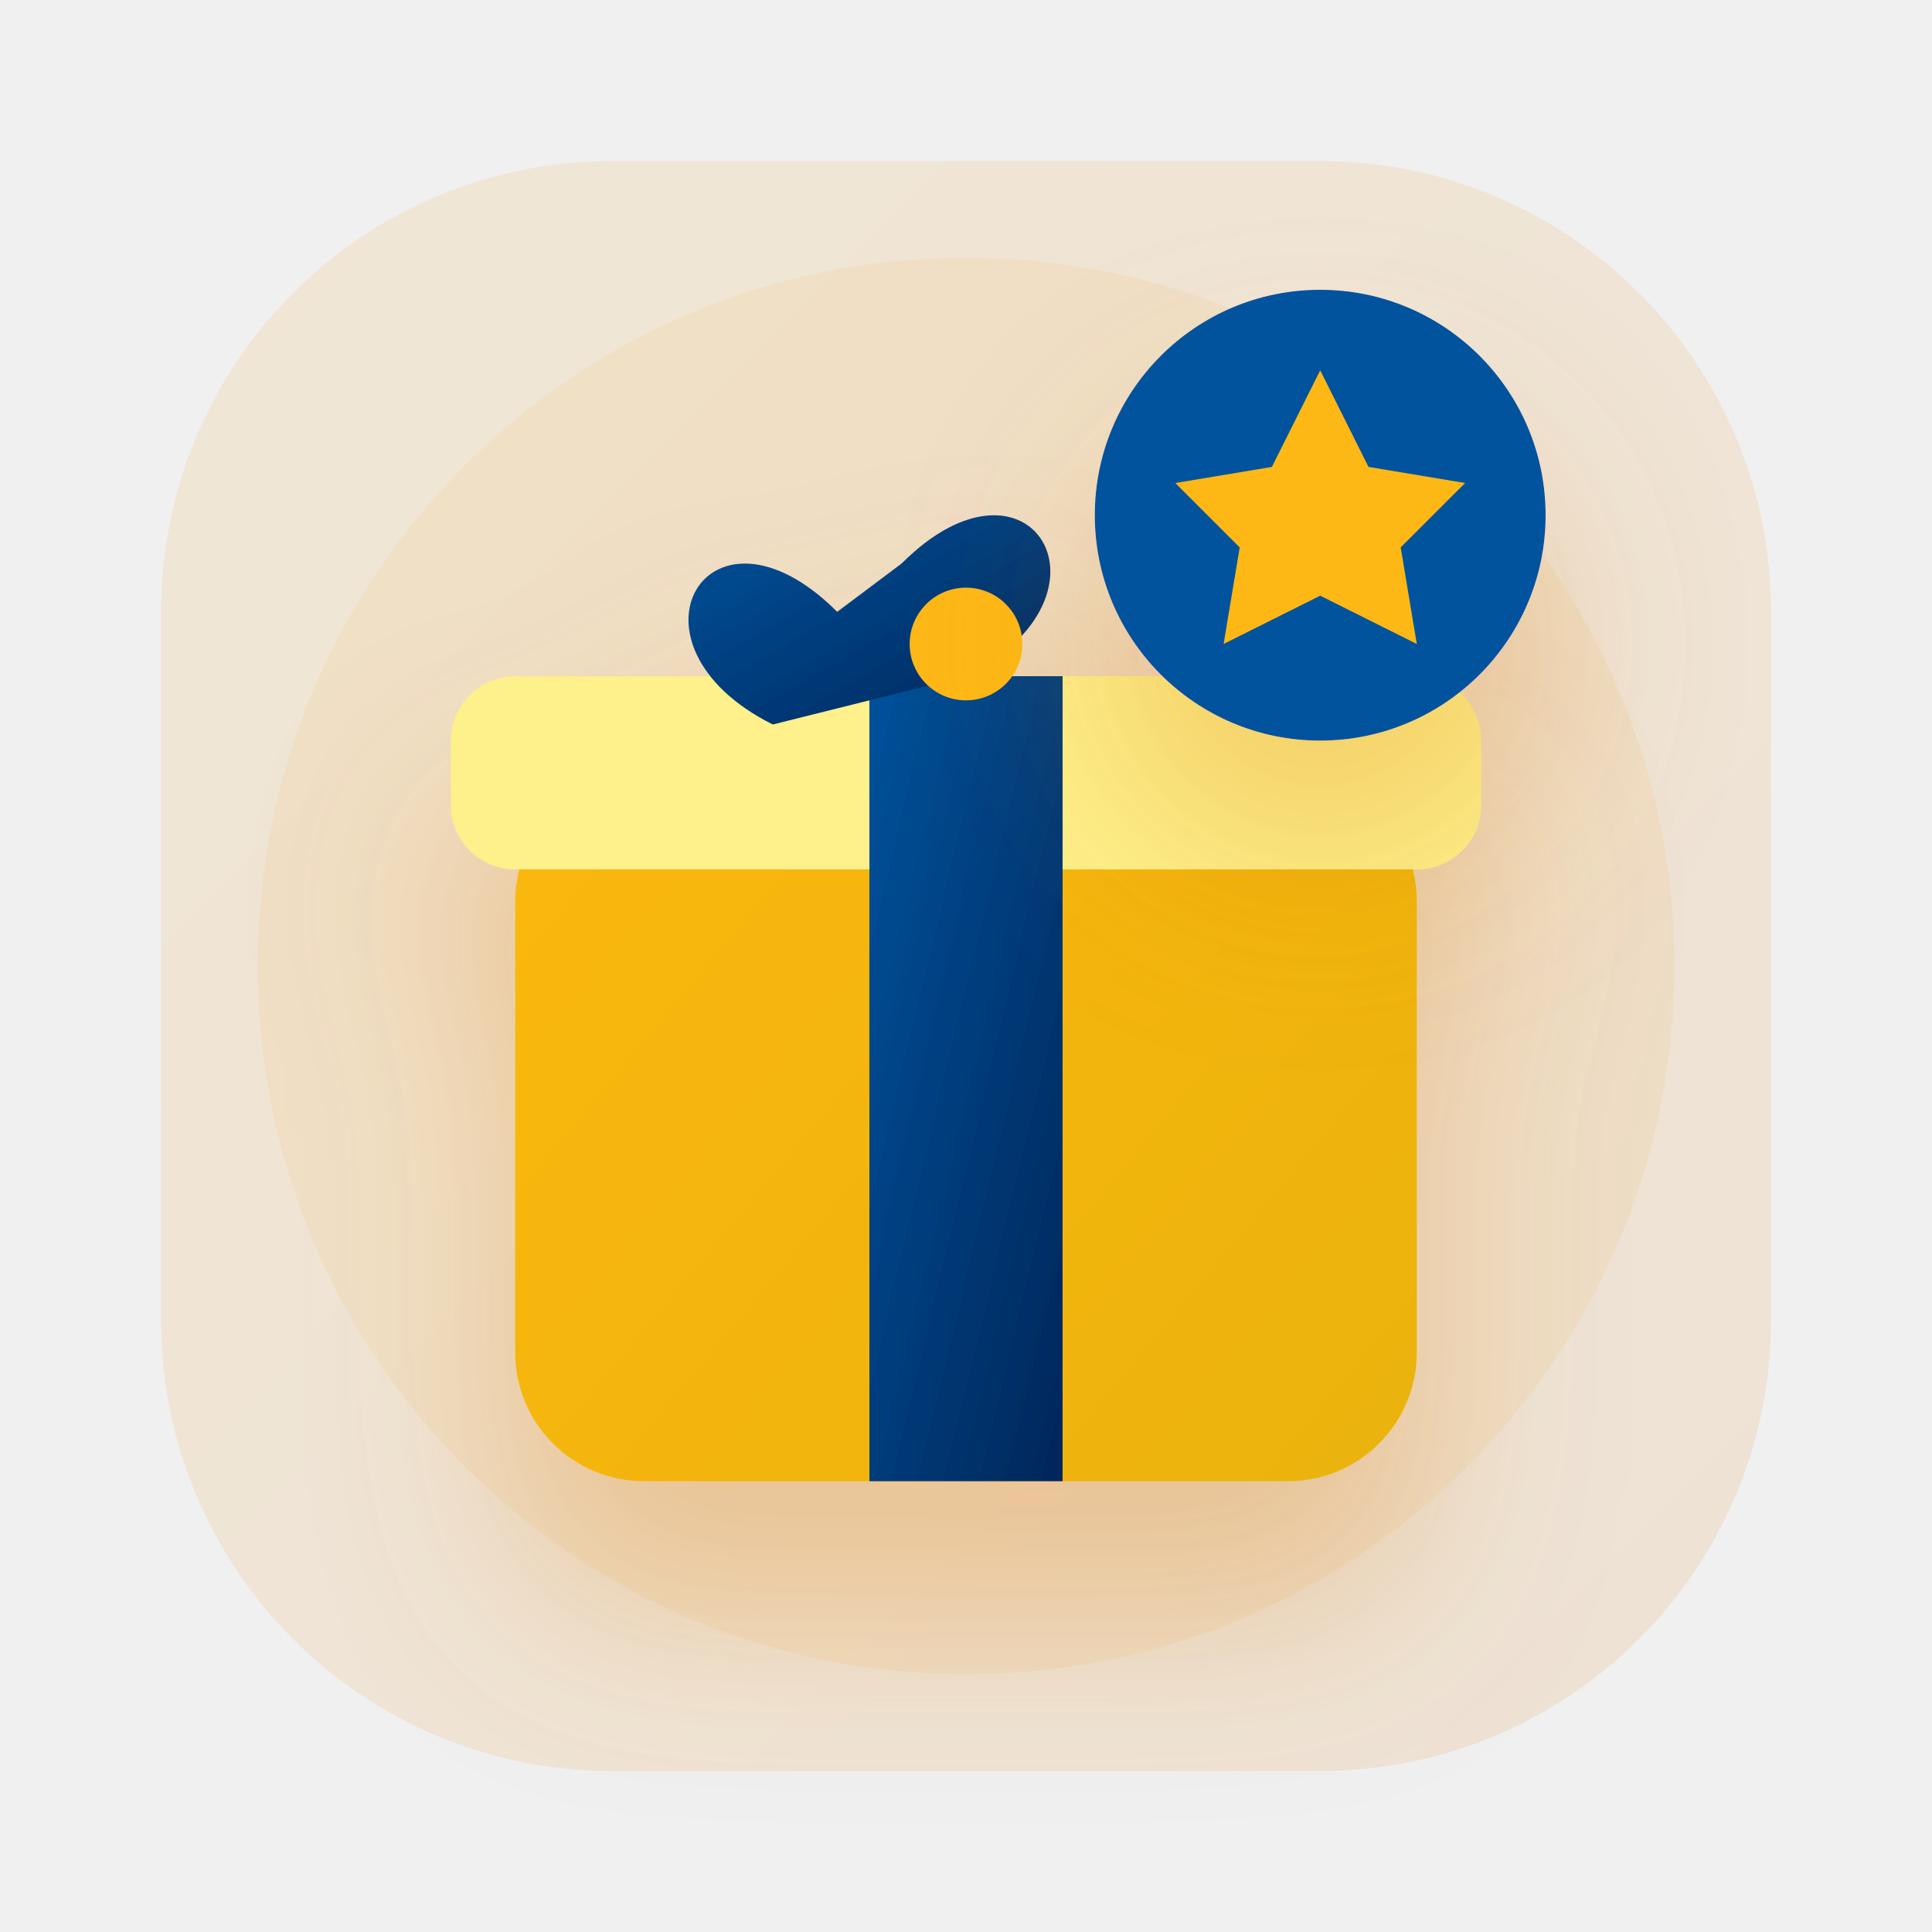
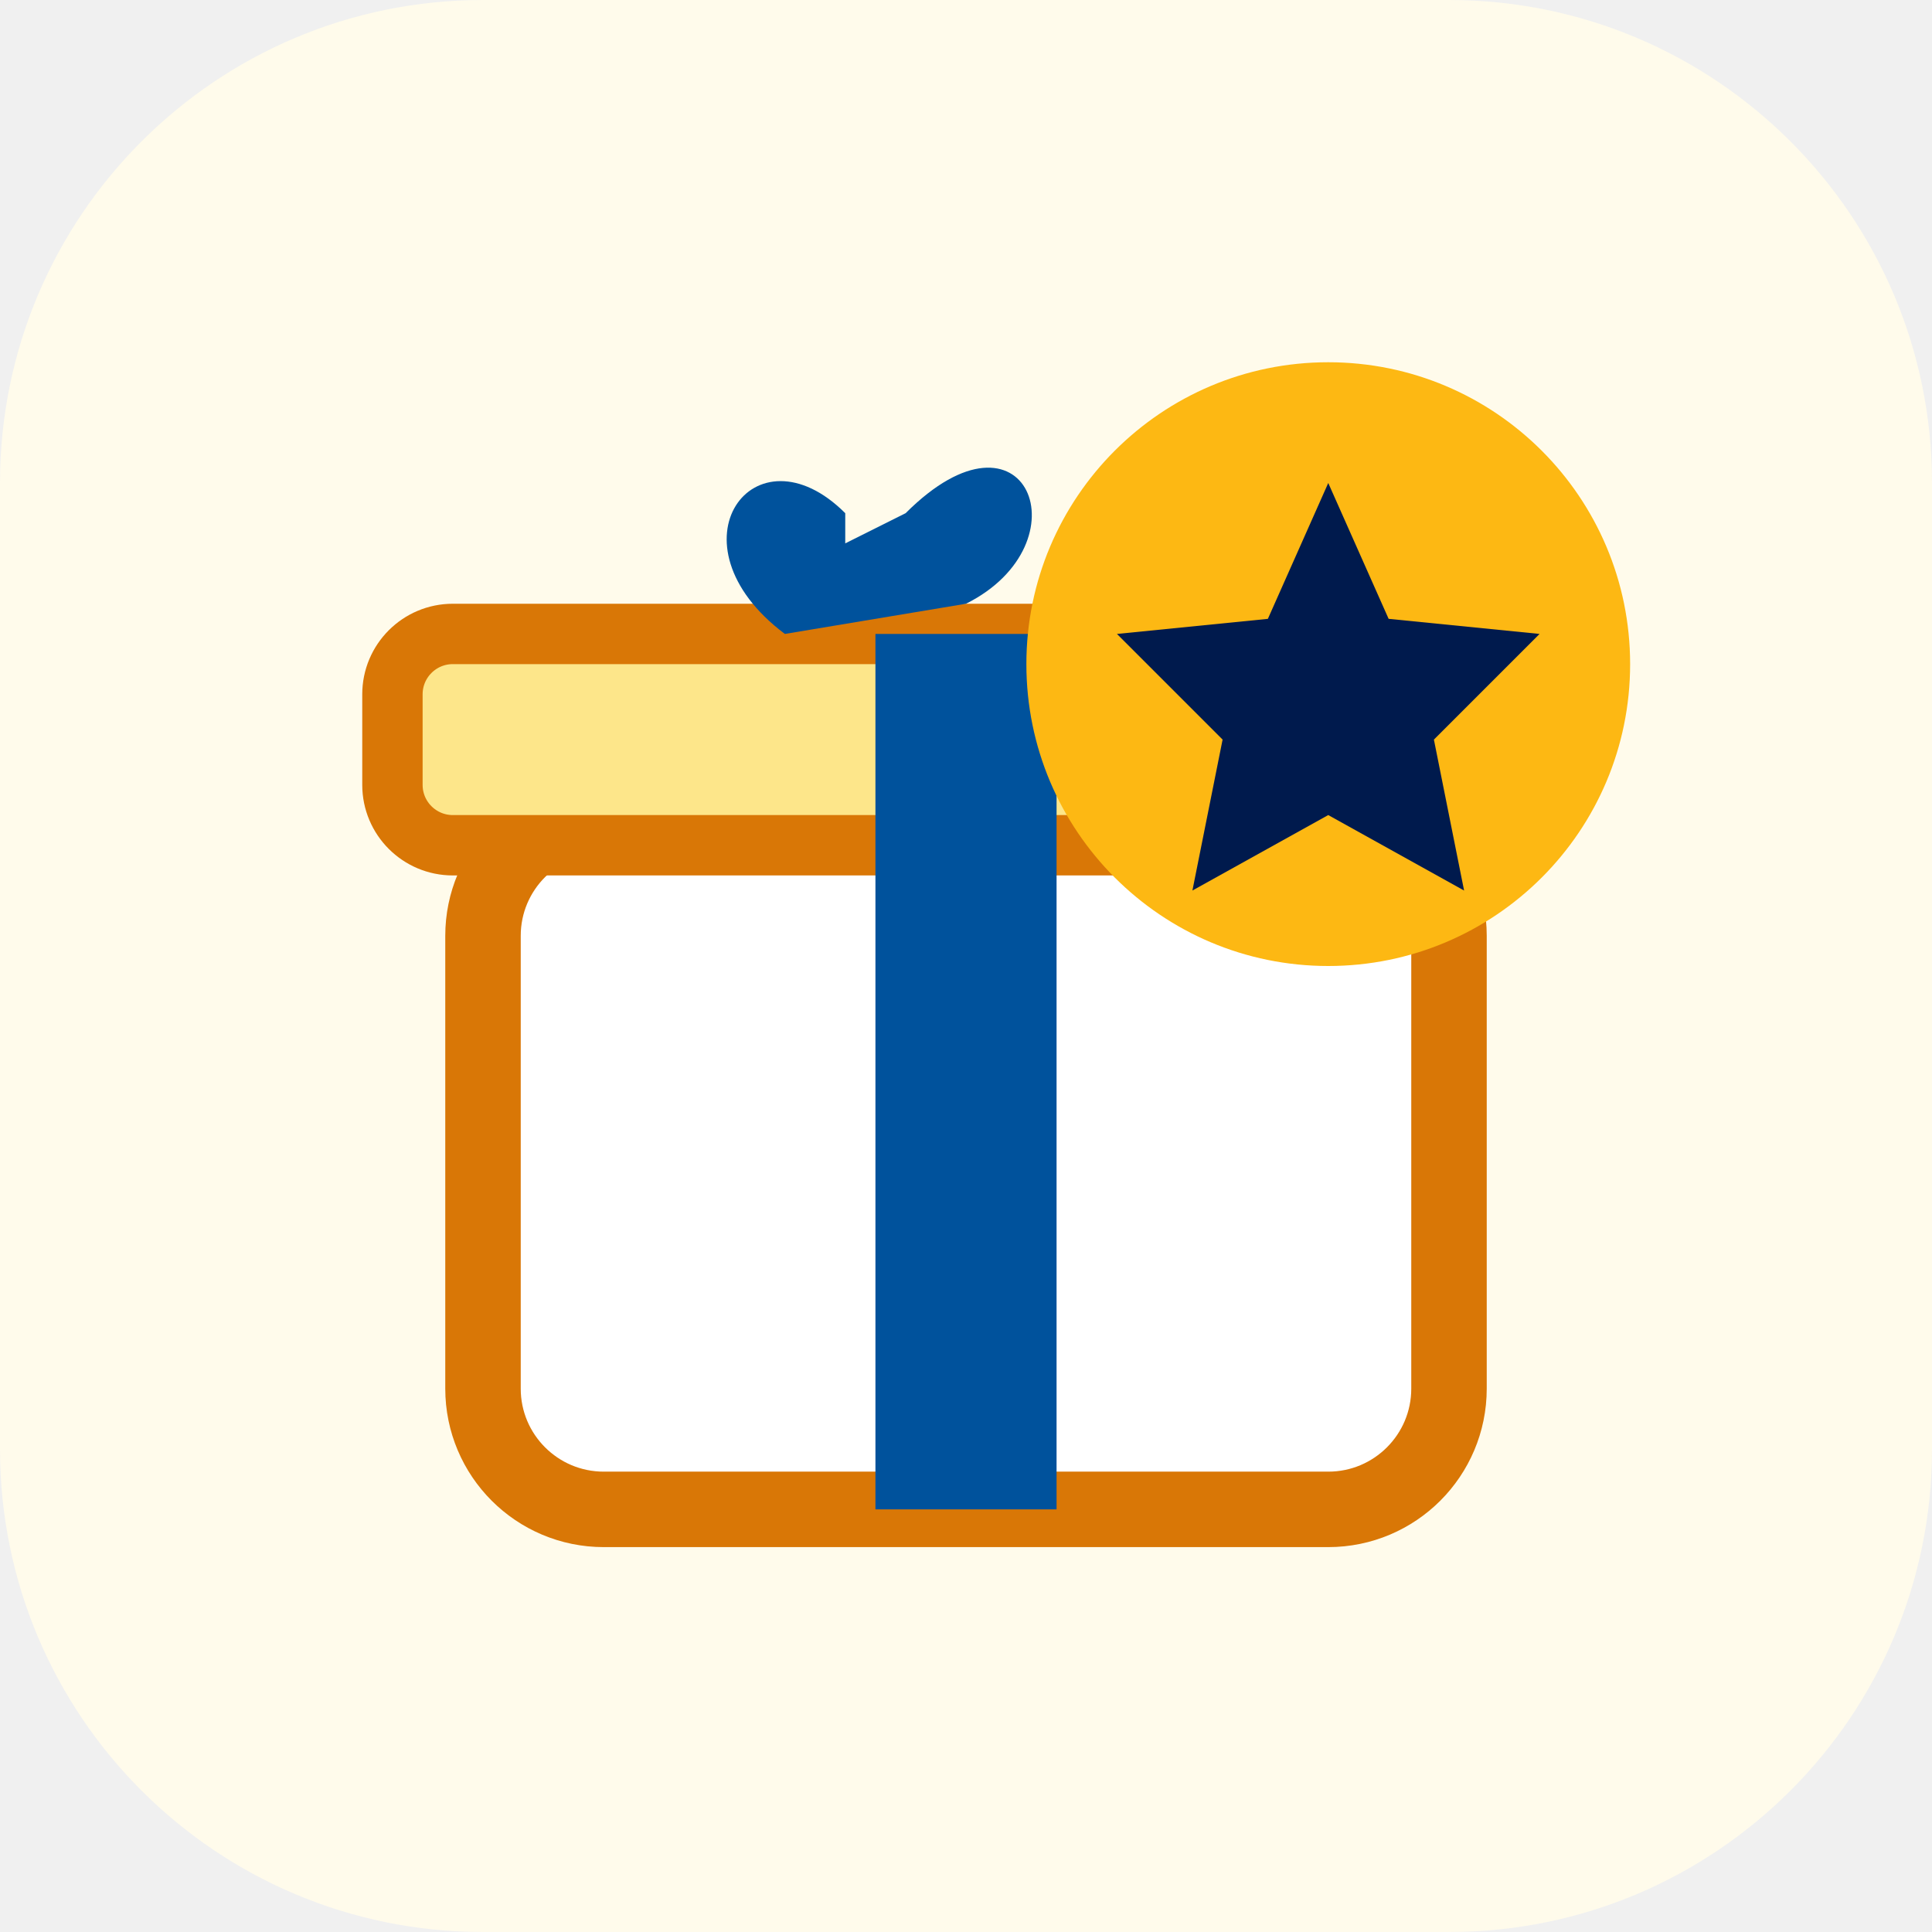
- <svg xmlns="http://www.w3.org/2000/svg" viewBox="0 0 120 120" fill="none">
-   <defs>
-     <linearGradient id="bg-reward" x1="10" y1="10" x2="110" y2="110" gradientUnits="userSpaceOnUse">
-       <stop offset="0%" stop-color="#F59E0B" />
-       <stop offset="100%" stop-color="#D97706" />
-     </linearGradient>
-     <linearGradient id="box-gold" x1="30" y1="40" x2="90" y2="90" gradientUnits="userSpaceOnUse">
-       <stop offset="0%" stop-color="#FDB813" />
-       <stop offset="100%" stop-color="#EAB308" />
-     </linearGradient>
-     <linearGradient id="ribbon-blue" x1="0" y1="0" x2="1" y2="1">
-       <stop offset="0%" stop-color="#00529C" />
-       <stop offset="100%" stop-color="#00265a" />
-     </linearGradient>
-     <filter id="shadow-reward" x="-10%" y="-10%" width="130%" height="130%" filterUnits="userSpaceOnUse">
-       <feDropShadow dx="0" dy="8" stdDeviation="6" flood-color="#D97706" flood-opacity="0.25" />
-     </filter>
-   </defs>
-   <rect x="10" y="10" width="100" height="100" rx="28" fill="url(#bg-reward)" opacity="0.12" />
-   <circle cx="60" cy="60" r="44" fill="#F59E0B" opacity="0.08" />
-   <g filter="url(#shadow-reward)">
-     <rect x="32" y="48" width="56" height="44" rx="8" fill="url(#box-gold)" />
-     <rect x="28" y="42" width="64" height="12" rx="4" fill="#FEF08A" />
-     <rect x="54" y="42" width="12" height="50" fill="url(#ribbon-blue)" />
-     <path d="M52 38c-8-8-14 2-4 7l12-3c10-5 4-15-4-7l-4 3z" fill="url(#ribbon-blue)" />
-     <circle cx="60" cy="40" r="3.5" fill="#FDB813" />
-   </g>
-   <g filter="url(#shadow-reward)">
-     <circle cx="82" cy="32" r="14" fill="#00529C" />
-     <polygon points="82,23 85,29 91,30 87,34 88,40 82,37 76,40 77,34 73,30 79,29" fill="#FDB813" />
-   </g>
+ <svg xmlns="http://www.w3.org/2000/svg" viewBox="0 0 64 64" fill="none">
+   <rect width="64" height="64" rx="16" fill="#FFFBEB" />
+   <rect x="16" y="27" width="32" height="23" rx="4" fill="#FFFFFF" stroke="#D97706" stroke-width="2.5" />
+   <rect x="13" y="21" width="38" height="7" rx="2" fill="#FDE68A" stroke="#D97706" stroke-width="2" />
+   <rect x="29" y="21" width="6" height="29" fill="#00529C" />
+   <path d="M28 17c-3-3-6 1-2 4l6-1c4-2 2-7-2-3l-2 1z" fill="#00529C" />
+   <circle cx="44" cy="22" r="10" fill="#FDB813" />
+   <polygon points="44,16 46,20.5 51,21 47.5,24.5 48.5,29.5 44,27 39.5,29.5 40.5,24.5 37,21 42,20.5" fill="#001a4d" />
</svg>
